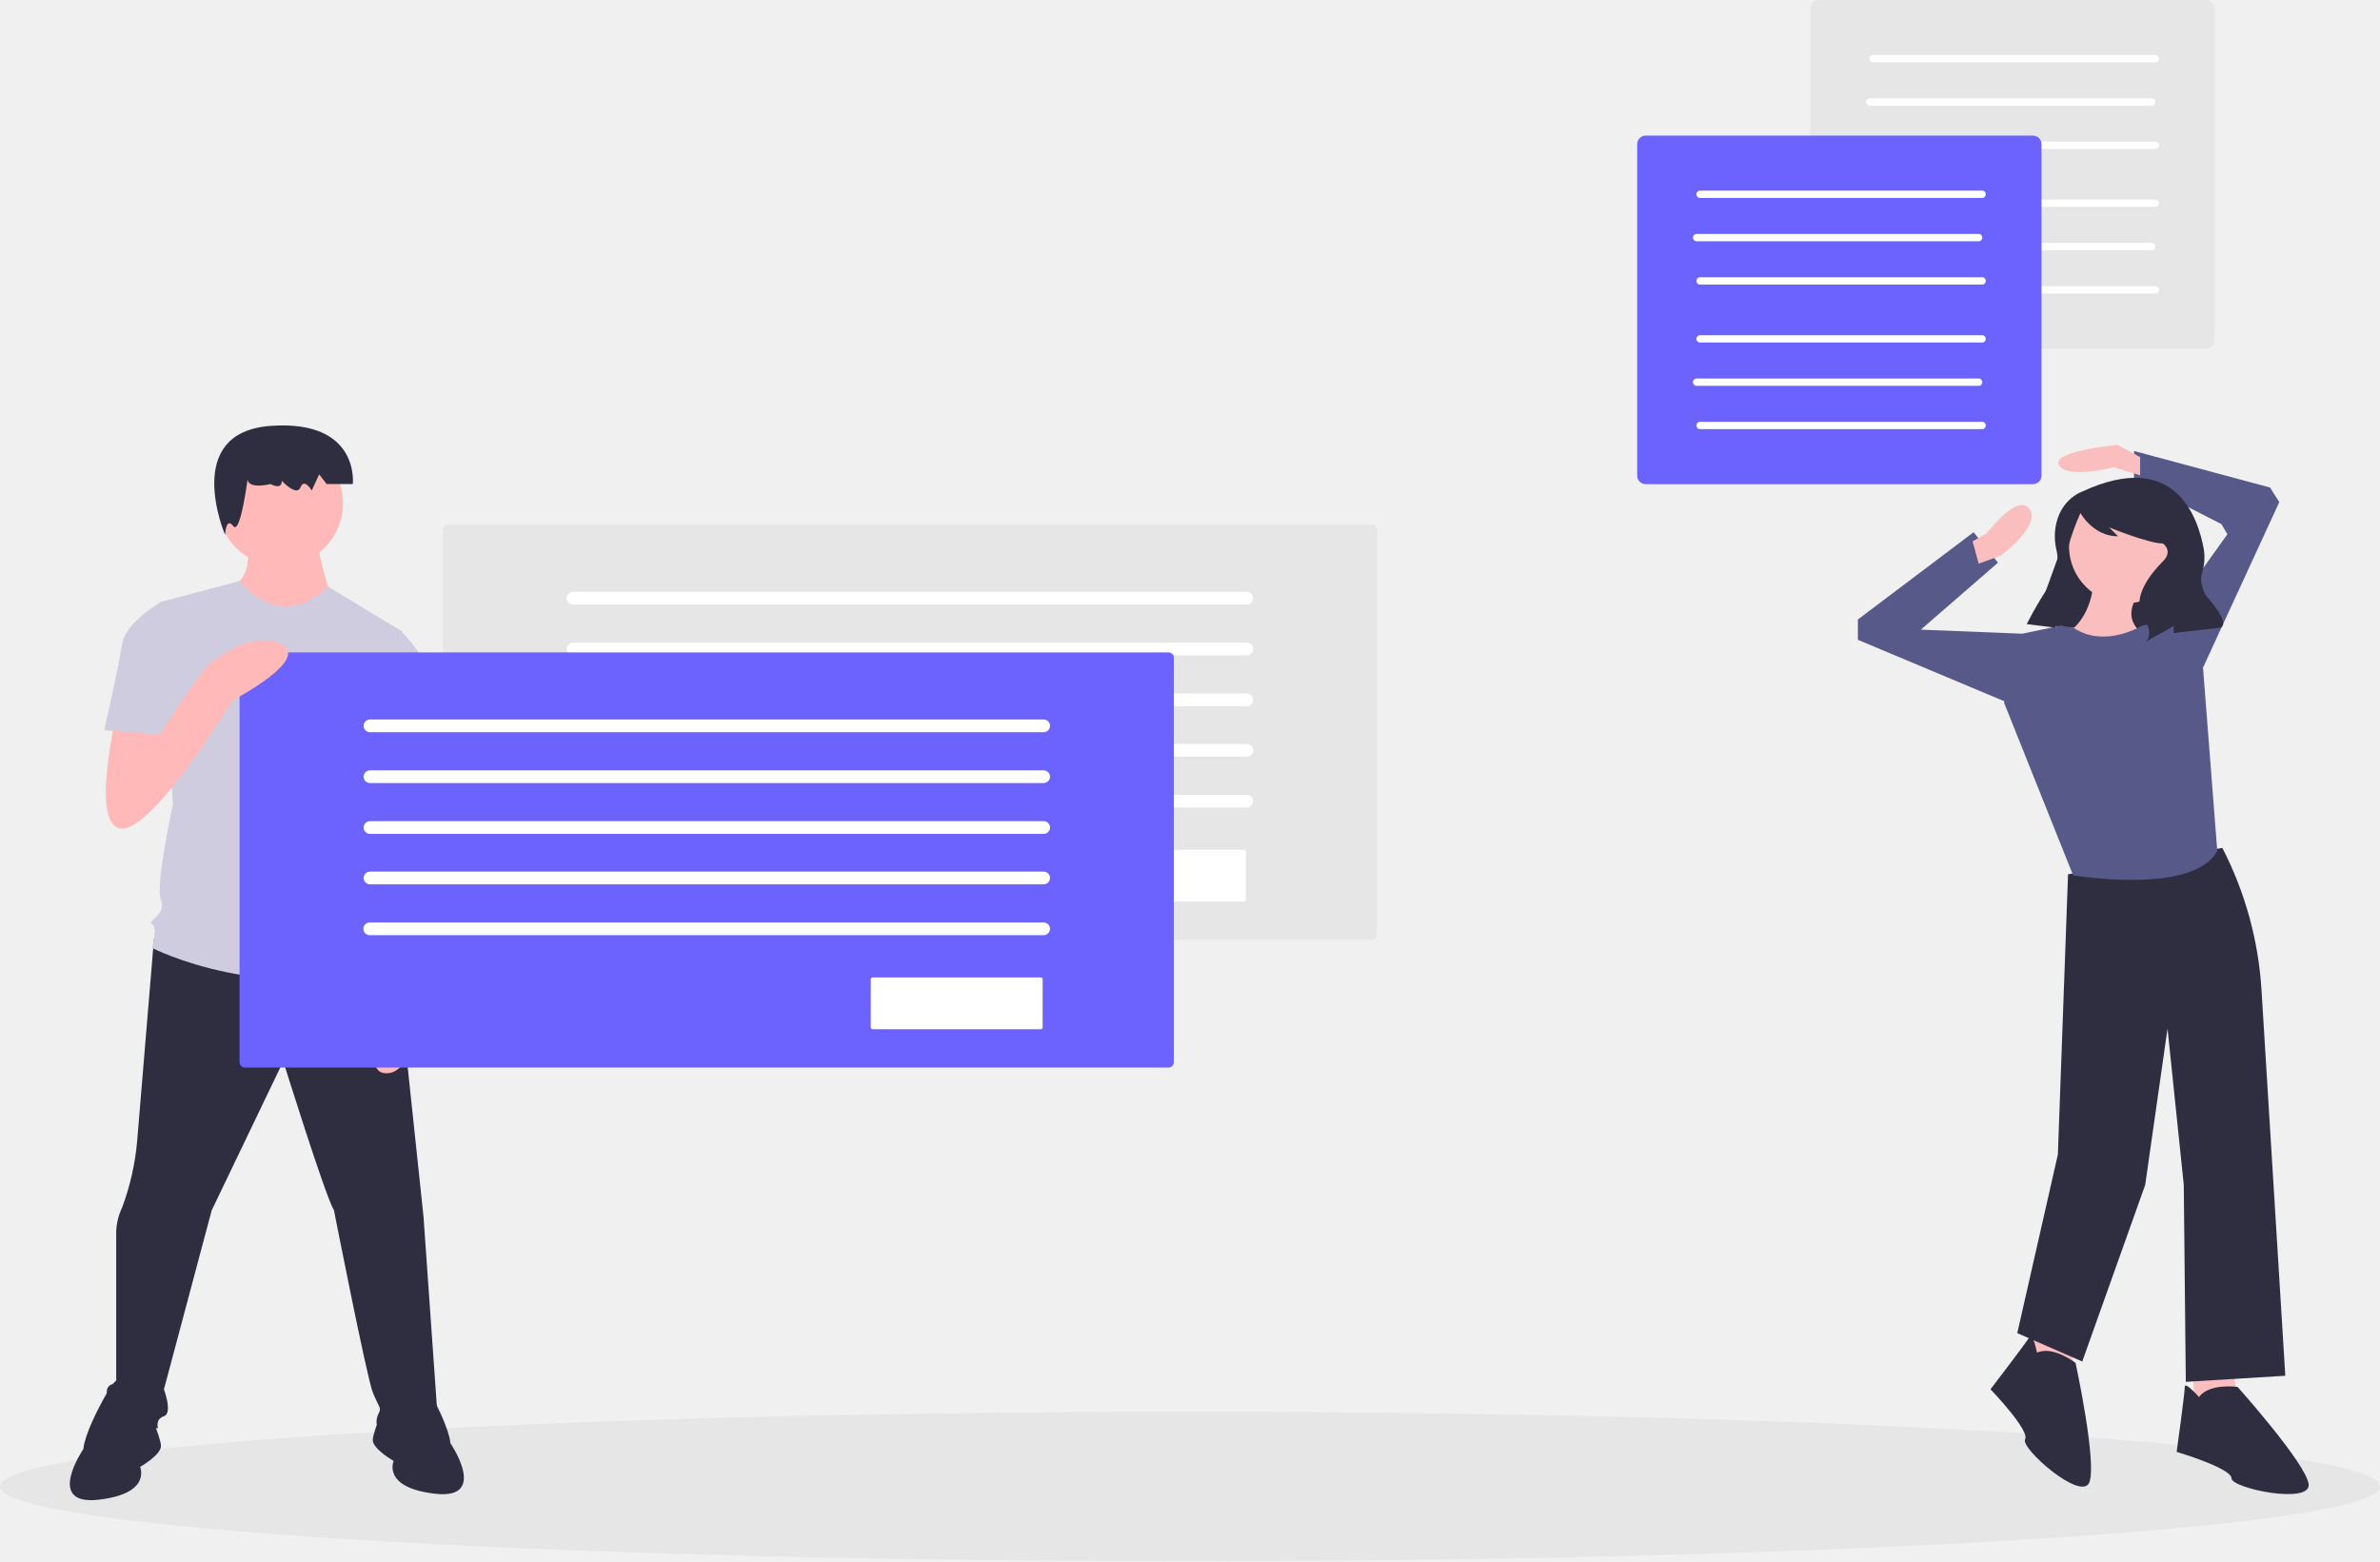
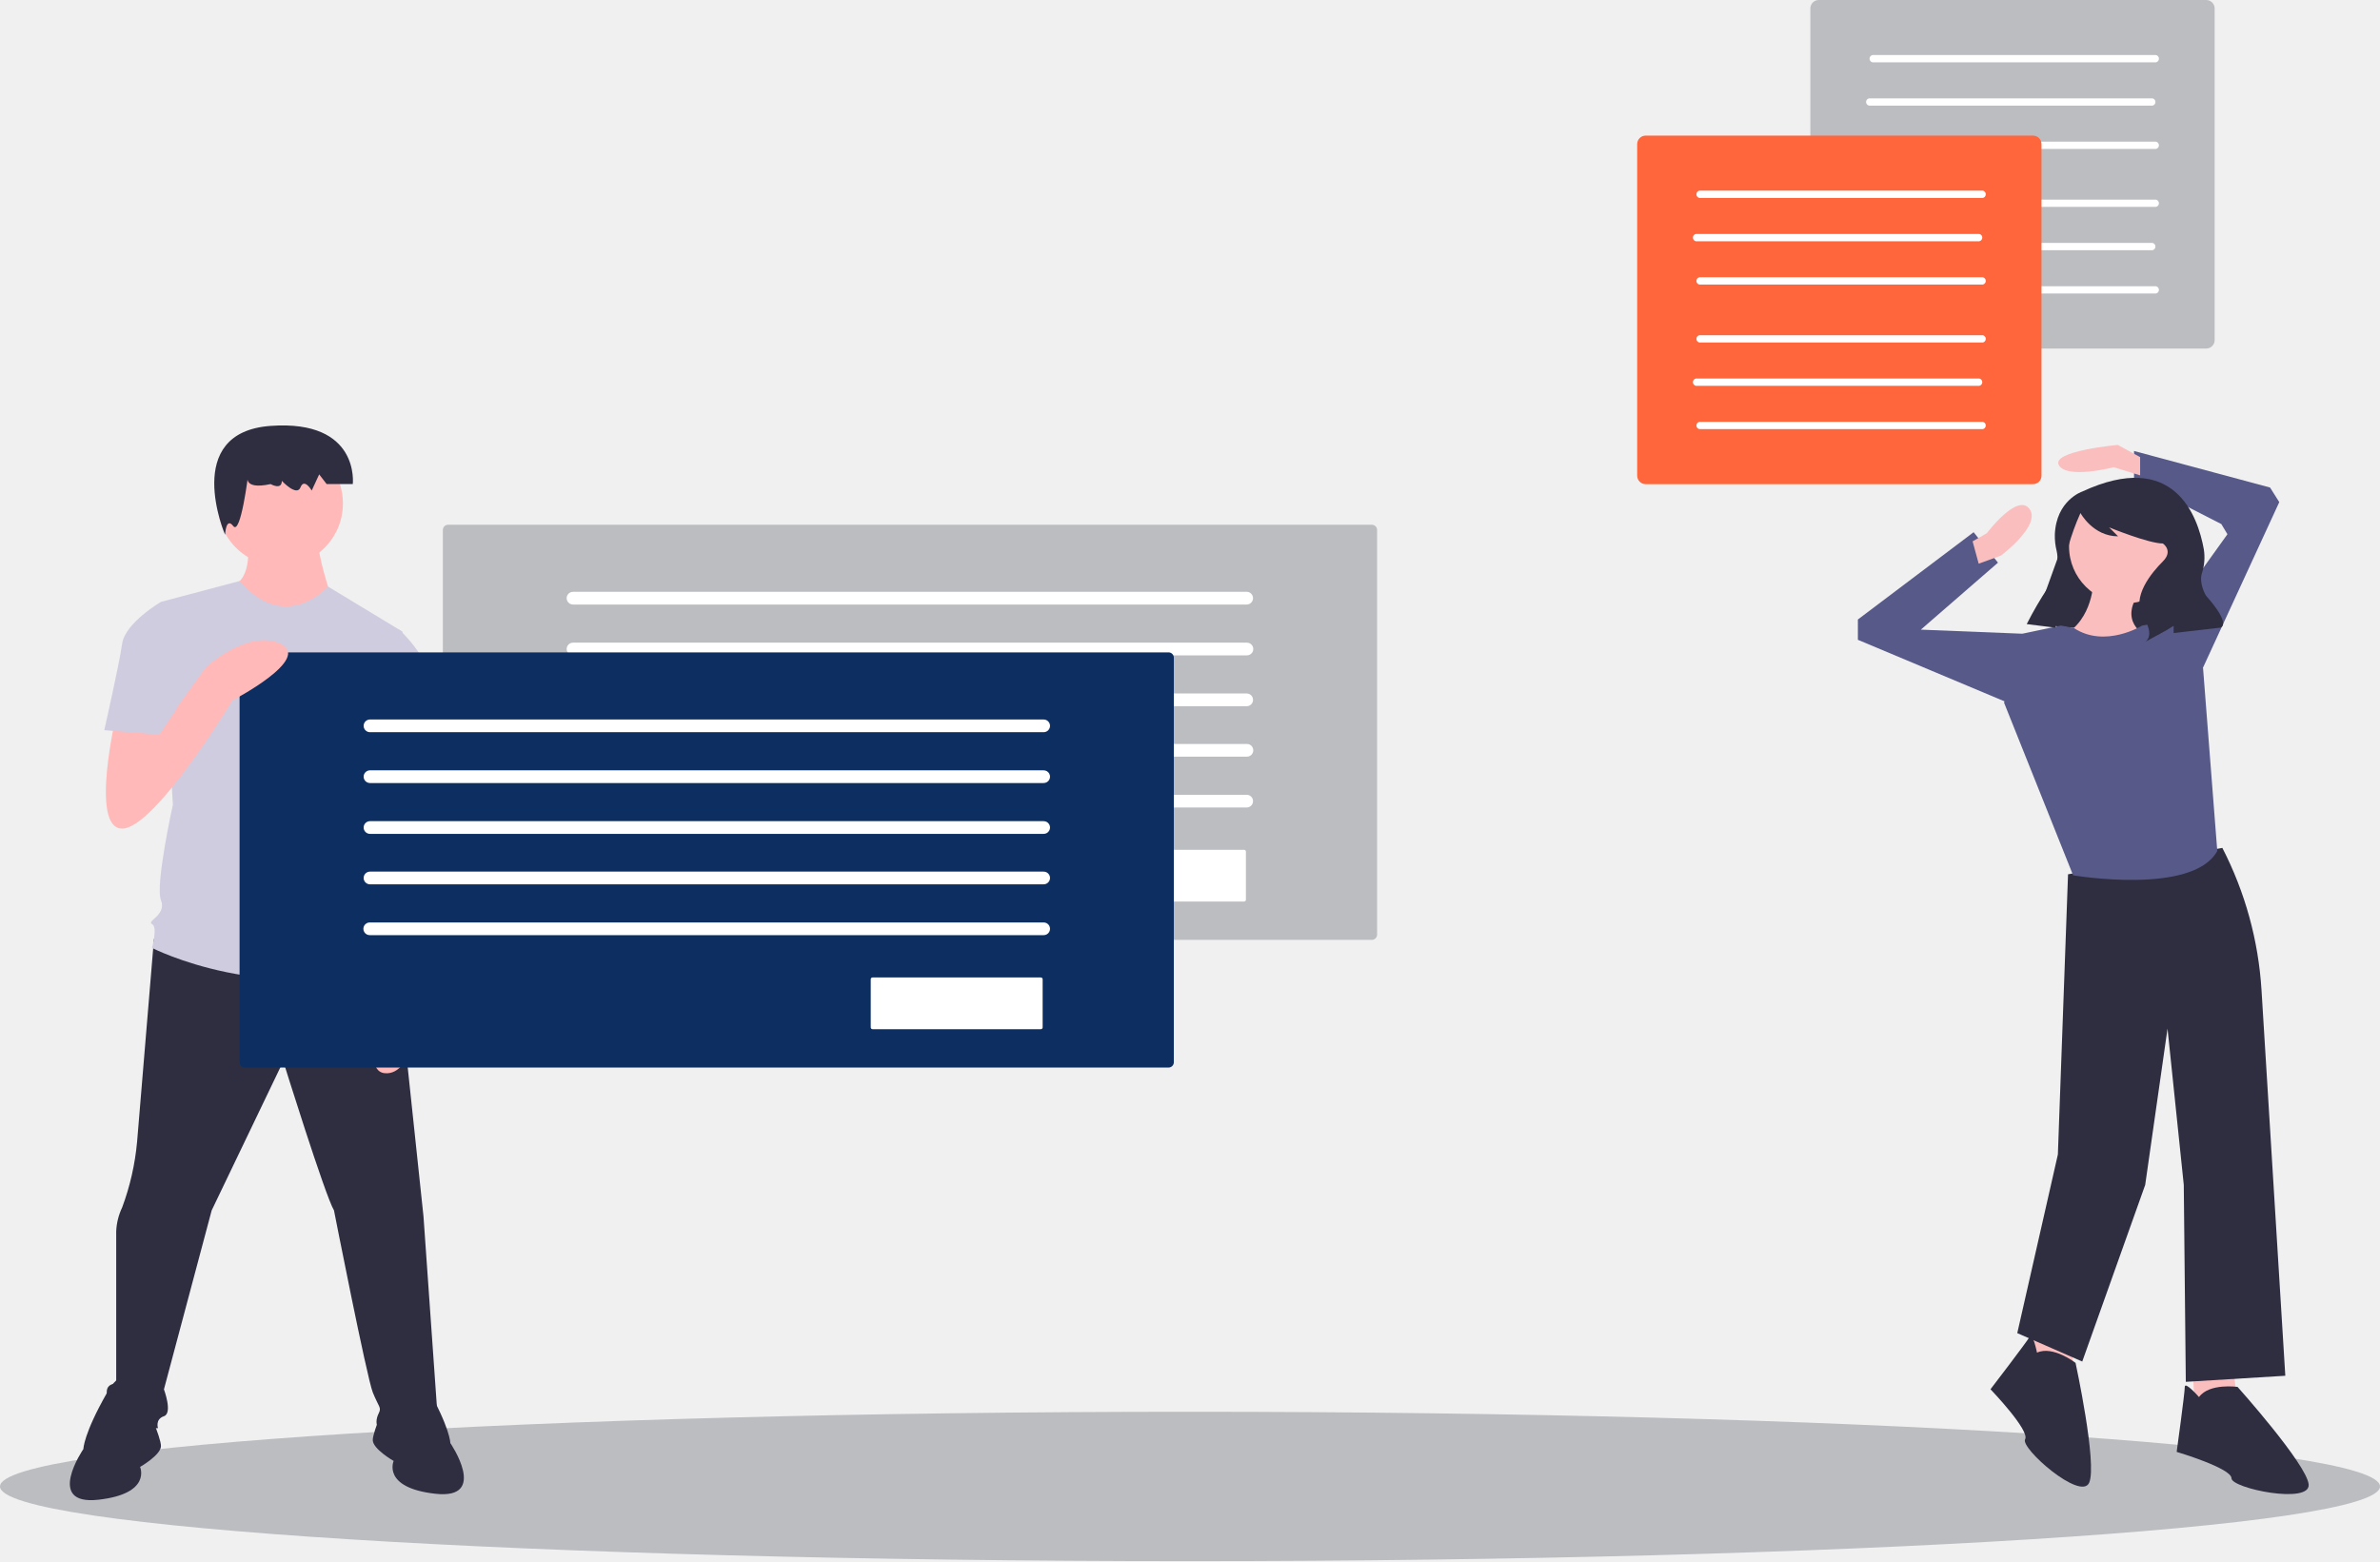
<svg xmlns="http://www.w3.org/2000/svg" id="a5e41641-253a-4d07-9648-f1ab5b1a0370" data-name="Layer 1" width="894.134" height="586.584" viewBox="0 0 894.134 586.584">
-   <ellipse cx="447.067" cy="558.522" rx="447.067" ry="28.061" fill="#e6e6e6" />
-   <path d="M836.232,156.708a3.182,3.182,0,0,0-3.179,3.179V284.492A3.182,3.182,0,0,0,836.232,287.671H981.773a3.182,3.182,0,0,0,3.179-3.179V159.887a3.182,3.182,0,0,0-3.179-3.179Z" transform="translate(-152.9331 -156.7081)" fill="#e6e6e6" />
+   <ellipse cx="447.067" cy="558.522" rx="447.067" ry="28.061" fill="#bcbdc1" />
+   <path d="M836.232,156.708a3.182,3.182,0,0,0-3.179,3.179V284.492A3.182,3.182,0,0,0,836.232,287.671H981.773a3.182,3.182,0,0,0,3.179-3.179V159.887a3.182,3.182,0,0,0-3.179-3.179Z" transform="translate(-152.9331 -156.7081)" fill="#bcbdc1" />
  <path d="M856.417,231.709a1.398,1.398,0,0,0,0,2.739H962.897a1.398,1.398,0,0,0,0-2.739Z" transform="translate(-152.9331 -156.7081)" fill="#fff" />
  <path d="M855.108,247.982a1.398,1.398,0,0,0,0,2.739H961.588a1.398,1.398,0,0,0,0-2.739Z" transform="translate(-152.9331 -156.7081)" fill="#fff" />
  <path d="M856.417,264.256a1.398,1.398,0,0,0,0,2.739H962.897a1.398,1.398,0,0,0,0-2.739Z" transform="translate(-152.9331 -156.7081)" fill="#fff" />
  <path d="M856.417,177.384a1.398,1.398,0,0,0,0,2.74H962.897a1.398,1.398,0,0,0,0-2.74Z" transform="translate(-152.9331 -156.7081)" fill="#fff" />
  <path d="M855.108,193.658a1.398,1.398,0,0,0,0,2.74H961.588a1.398,1.398,0,0,0,0-2.74Z" transform="translate(-152.9331 -156.7081)" fill="#fff" />
  <path d="M856.417,209.931a1.398,1.398,0,0,0,0,2.74H962.897a1.398,1.398,0,0,0,0-2.74Z" transform="translate(-152.9331 -156.7081)" fill="#fff" />
-   <path d="M771.179,207.662A3.182,3.182,0,0,0,768,210.841V335.446a3.182,3.182,0,0,0,3.179,3.179H916.72a3.182,3.182,0,0,0,3.179-3.179V210.841a3.182,3.182,0,0,0-3.179-3.179Z" transform="translate(-152.9331 -156.7081)" fill="#6c63ff" />
+   <path d="M771.179,207.662A3.182,3.182,0,0,0,768,210.841V335.446a3.182,3.182,0,0,0,3.179,3.179H916.72a3.182,3.182,0,0,0,3.179-3.179V210.841a3.182,3.182,0,0,0-3.179-3.179Z" transform="translate(-152.9331 -156.7081)" fill="#ff663b" />
  <path d="M791.364,282.663a1.398,1.398,0,0,0,0,2.739H897.844a1.398,1.398,0,0,0,0-2.739Z" transform="translate(-152.9331 -156.7081)" fill="#fff" />
  <path d="M790.055,298.936a1.398,1.398,0,0,0,0,2.739H896.535a1.398,1.398,0,0,0,0-2.739Z" transform="translate(-152.9331 -156.7081)" fill="#fff" />
  <path d="M791.364,315.21a1.398,1.398,0,0,0,0,2.739H897.844a1.398,1.398,0,0,0,0-2.739Z" transform="translate(-152.9331 -156.7081)" fill="#fff" />
  <path d="M791.364,228.339a1.398,1.398,0,0,0,0,2.74H897.844a1.398,1.398,0,0,0,0-2.74Z" transform="translate(-152.9331 -156.7081)" fill="#fff" />
  <path d="M790.055,244.612a1.398,1.398,0,0,0,0,2.74H896.535a1.398,1.398,0,0,0,0-2.74Z" transform="translate(-152.9331 -156.7081)" fill="#fff" />
  <path d="M791.364,260.886a1.398,1.398,0,0,0,0,2.74H897.844a1.398,1.398,0,0,0,0-2.74Z" transform="translate(-152.9331 -156.7081)" fill="#fff" />
  <polygon points="823.848 515.784 824.611 530.278 840.63 528.752 839.105 514.259 823.848 515.784" fill="#fbbebe" />
  <polygon points="762.058 499.002 762.821 513.496 778.841 511.97 777.315 497.476 762.058 499.002" fill="#fbbebe" />
  <path d="M987.842,475.3l-57.975,9.917L926.052,590.488l-15.257,67.129,24.411,10.68,23.648-66.367,8.391-58.738,6.103,58.738.763,73.995,37.379-2.288L1002.553,528.737a134.807,134.807,0,0,0-14.711-53.437Z" transform="translate(-152.9331 -156.7081)" fill="#2f2e41" />
  <path d="M979.07,681.646s-5.34-6.103-5.34-3.814-3.051,24.411-3.051,24.411,20.597,6.103,20.597,9.917,29.751,9.917,28.988,2.289-26.699-36.616-26.699-36.616S982.884,676.307,979.07,681.646Z" transform="translate(-152.9331 -156.7081)" fill="#2f2e41" />
  <path d="M918.208,664.956s-1.626-7.944-2.757-5.955-14.717,19.713-14.717,19.713,14.889,15.485,13.004,18.8,20.962,23.324,24.069,16.316-5.114-45.027-5.114-45.027S924.163,662.199,918.208,664.956Z" transform="translate(-152.9331 -156.7081)" fill="#2f2e41" />
  <polygon points="764.106 234.499 806.338 238.537 820.415 200.175 779.985 190.435 764.106 234.499" fill="#2f2e41" />
  <circle cx="798.674" cy="205.31" r="21.359" fill="#fbbebe" />
  <path d="M939.402,374.987s0,14.494-11.443,20.597,27.462,12.968,27.462,12.968l3.814-12.968s-11.443-5.34-1.526-17.545Z" transform="translate(-152.9331 -156.7081)" fill="#fbbebe" />
  <path d="M957.71,391.769s-13.971,8.654-25.675.894l-4.838-.894-14.494,3.051-6.866,25.936,25.936,64.841s45.007,7.628,54.161-9.154l-5.34-68.655-14.494-17.545Z" transform="translate(-152.9331 -156.7081)" fill="#575a89" />
  <polygon points="811.643 235.824 836.816 200.733 834.528 196.919 801.726 180.137 801.726 169.457 852.836 183.188 856.294 188.668 826.136 254.132 811.643 235.824" fill="#575a89" />
  <polygon points="761.295 238.875 759.77 238.112 721.628 236.587 750.616 211.413 741.462 199.971 697.98 232.773 697.98 240.401 759.77 266.337 761.295 238.875" fill="#575a89" />
  <path d="M894.013,360.112l5.34-3.051s11.443-15.257,16.02-9.154-10.68,17.545-10.68,17.545l-8.391,3.051Z" transform="translate(-152.9331 -156.7081)" fill="#fbbebe" />
  <path d="M956.947,328.454l-8.391-4.577s-25.174,2.289-22.122,7.628,20.597.763,20.597.763l9.917,3.051Z" transform="translate(-152.9331 -156.7081)" fill="#fbbebe" />
  <path d="M935.21,341.403s-9.805,3.268-10.303,16.175a22.893,22.893,0,0,0,.681,6.129c.552,2.34.907,7.374-3.372,13.953a138.119,138.119,0,0,0-7.839,13.485l-.031.061,10.768,1.346,2.29-17.849a88.882,88.882,0,0,1,7.058-25.058l.075-.166s4.711,8.749,14.133,8.749l-3.365-3.365s14.806,6.057,20.191,6.057c0,0,4.038,2.692,0,6.73s-12.114,13.46-7.403,20.864.673,9.422.673,9.422l7.403-4.038,3.365-2.019v2.692l17.498-2.019s4.711-.673-5.384-12.114c0,0-2.666-4.443-1.5-8.275a19.329,19.329,0,0,0,.735-9.04C978.622,350.507,969.749,325.423,935.21,341.403Z" transform="translate(-152.9331 -156.7081)" fill="#2f2e41" />
-   <path d="M321.29,353.864a1.992,1.992,0,0,0-1.99,1.99V507.87a1.992,1.992,0,0,0,1.99,1.99h347.011a1.992,1.992,0,0,0,1.99-1.99V355.853a1.992,1.992,0,0,0-1.99-1.99Z" transform="translate(-152.9331 -156.7081)" fill="#e6e6e6" />
+   <path d="M321.29,353.864a1.992,1.992,0,0,0-1.99,1.99V507.87a1.992,1.992,0,0,0,1.99,1.99h347.011a1.992,1.992,0,0,0,1.99-1.99V355.853a1.992,1.992,0,0,0-1.99-1.99Z" transform="translate(-152.9331 -156.7081)" fill="#bcbdc1" />
  <path d="M621.344,383.854H368.248a2.388,2.388,0,1,1,0-4.775H621.344a2.388,2.388,0,0,1,0,4.775Z" transform="translate(-152.9331 -156.7081)" fill="#fff" />
  <path d="M621.344,402.956H368.248a2.388,2.388,0,1,1,0-4.775H621.344a2.388,2.388,0,1,1,0,4.775Z" transform="translate(-152.9331 -156.7081)" fill="#fff" />
  <path d="M621.344,422.057H368.248a2.388,2.388,0,1,1,0-4.775H621.344a2.388,2.388,0,0,1,0,4.775Z" transform="translate(-152.9331 -156.7081)" fill="#fff" />
  <path d="M621.344,441.014H368.248a2.388,2.388,0,1,1,0-4.775H621.344a2.388,2.388,0,1,1,0,4.775Z" transform="translate(-152.9331 -156.7081)" fill="#fff" />
  <path d="M621.344,460.116H368.248a2.388,2.388,0,1,1,0-4.775H621.344a2.388,2.388,0,0,1,0,4.775Z" transform="translate(-152.9331 -156.7081)" fill="#fff" />
  <path d="M557.1,476.01a.682.682,0,0,0-.682.682v18.074a.682.682,0,0,0,.682.682H620.323a.682.682,0,0,0,.682-.682v-18.074a.682.682,0,0,0-.682-.682Z" transform="translate(-152.9331 -156.7081)" fill="#fff" />
  <path d="M210.777,509.513s-5.22,62.764-6.341,76.214a95.647,95.647,0,0,1-5.604,24.657,23.185,23.185,0,0,0-2.242,8.966v57.16s-4.483,0-3.362,4.483,2.242,12.329,2.242,12.329h16.812s-1.121-3.362,2.242-4.483,0-10.087,0-10.087l17.932-67.246,26.899-56.039s15.691,50.435,19.053,56.039c0,0,12.329,62.763,14.57,68.367s3.362,5.604,2.242,7.845-1.121,4.483,0,5.604,22.415,0,22.415,0l-5.604-79.575-10.087-95.266L250.388,502.789Z" transform="translate(-152.9331 -156.7081)" fill="#2f2e41" />
  <path d="M207.799,684.355s-5.604-20.174-14.57-4.483-8.966,21.295-8.966,21.295-14.57,21.295,5.604,19.053,15.691-12.329,15.691-12.329,7.845-4.483,7.845-7.845S207.799,684.355,207.799,684.355Z" transform="translate(-152.9331 -156.7081)" fill="#2f2e41" />
  <path d="M298.582,682.113s5.604-20.174,14.57-4.483,8.966,21.295,8.966,21.295,14.57,21.295-5.604,19.053-15.691-12.329-15.691-12.329-7.845-4.483-7.845-7.845S298.582,682.113,298.582,682.113Z" transform="translate(-152.9331 -156.7081)" fill="#2f2e41" />
  <path d="M245.905,358.209s2.242,14.57-4.483,17.932,14.57,15.691,20.174,15.691,15.691-11.208,15.691-11.208-5.604-16.812-4.483-20.174Z" transform="translate(-152.9331 -156.7081)" fill="#ffb9b9" />
  <circle cx="105.301" cy="189.173" r="23.536" fill="#ffb9b9" />
  <path d="M304.185,394.074,276.167,377.099s-15.942,18.096-33.189-2.078l-29.576,7.845,4.483,76.213s-6.725,30.261-4.483,35.865-5.604,7.845-3.362,8.966,0,8.966,0,8.966,43.71,22.415,91.904,5.604l-4.483-14.57a11.761,11.761,0,0,0-2.242-11.208s4.483-6.725-1.121-12.329c0,0,2.242-10.087-3.362-14.57L289.615,450.113l3.362-7.845Z" transform="translate(-152.9331 -156.7081)" fill="#cfcce0" />
  <path d="M246.189,334.952s-2.806,6.073,8.418,3.644c0,0,4.209,2.429,4.209-1.214,0,0,5.612,6.073,7.015,2.429s4.209,1.214,4.209,1.214l2.806-6.073,2.806,3.644h9.821s2.806-24.29-30.866-21.861-17.107,40.914-17.107,40.914.271-6.908,3.077-3.265S246.189,334.952,246.189,334.952Z" transform="translate(-152.9331 -156.7081)" fill="#2f2e41" />
  <path d="M314.272,438.905l1.121,23.536s4.483,43.71-4.483,62.763v10.087s-2.242,25.778-13.449,24.657,3.362-36.986,3.362-36.986l-2.242-49.314-2.242-28.019Z" transform="translate(-152.9331 -156.7081)" fill="#ffb9b9" />
  <path d="M291.857,395.195l11.18-1.816a54.586,54.586,0,0,1,15.718,28.715c3.362,17.932,4.483,21.295,4.483,21.295l-26.899,6.725L281.77,422.094Z" transform="translate(-152.9331 -156.7081)" fill="#cfcce0" />
-   <path d="M244.928,401.835a1.992,1.992,0,0,0-1.99,1.99V555.841a1.992,1.992,0,0,0,1.99,1.99h347.011a1.992,1.992,0,0,0,1.99-1.99V403.824a1.992,1.992,0,0,0-1.99-1.99Z" transform="translate(-152.9331 -156.7081)" fill="#6c63ff" />
+   <path d="M244.928,401.835a1.992,1.992,0,0,0-1.99,1.99V555.841a1.992,1.992,0,0,0,1.99,1.99h347.011a1.992,1.992,0,0,0,1.99-1.99V403.824a1.992,1.992,0,0,0-1.99-1.99Z" transform="translate(-152.9331 -156.7081)" fill="#0c2e60" />
  <path d="M544.981,431.825H291.886a2.388,2.388,0,0,1,0-4.775H544.981a2.388,2.388,0,1,1,0,4.775Z" transform="translate(-152.9331 -156.7081)" fill="#fff" />
  <path d="M544.981,450.927H291.886a2.388,2.388,0,0,1,0-4.775H544.981a2.388,2.388,0,1,1,0,4.775Z" transform="translate(-152.9331 -156.7081)" fill="#fff" />
  <path d="M544.981,470.029H291.886a2.388,2.388,0,0,1,0-4.775H544.981a2.388,2.388,0,1,1,0,4.775Z" transform="translate(-152.9331 -156.7081)" fill="#fff" />
  <path d="M544.981,488.986H291.886a2.388,2.388,0,0,1,0-4.775H544.981a2.388,2.388,0,1,1,0,4.775Z" transform="translate(-152.9331 -156.7081)" fill="#fff" />
  <path d="M544.981,508.087H291.886a2.388,2.388,0,1,1,0-4.775H544.981a2.388,2.388,0,1,1,0,4.775Z" transform="translate(-152.9331 -156.7081)" fill="#fff" />
  <path d="M480.738,523.982a.682.682,0,0,0-.682.682v18.074a.682.682,0,0,0,.682.682h63.223a.682.682,0,0,0,.682-.682v-18.074a.682.682,0,0,0-.682-.682Z" transform="translate(-152.9331 -156.7081)" fill="#fff" />
  <path d="M196.591,425.456s-10.087,42.589,2.242,42.589,41.469-48.193,41.469-48.193,30.261-15.691,17.932-21.295-28.019,8.966-28.019,8.966l-18.105,25.136-.948-12.808Z" transform="translate(-152.9331 -156.7081)" fill="#ffb9b9" />
  <path d="M220.127,389.591l-6.725-6.725s-13.449,7.845-14.57,15.691-6.725,32.502-6.725,32.502l20.734,1.681,6.725-10.087Z" transform="translate(-152.9331 -156.7081)" fill="#cfcce0" />
</svg>
